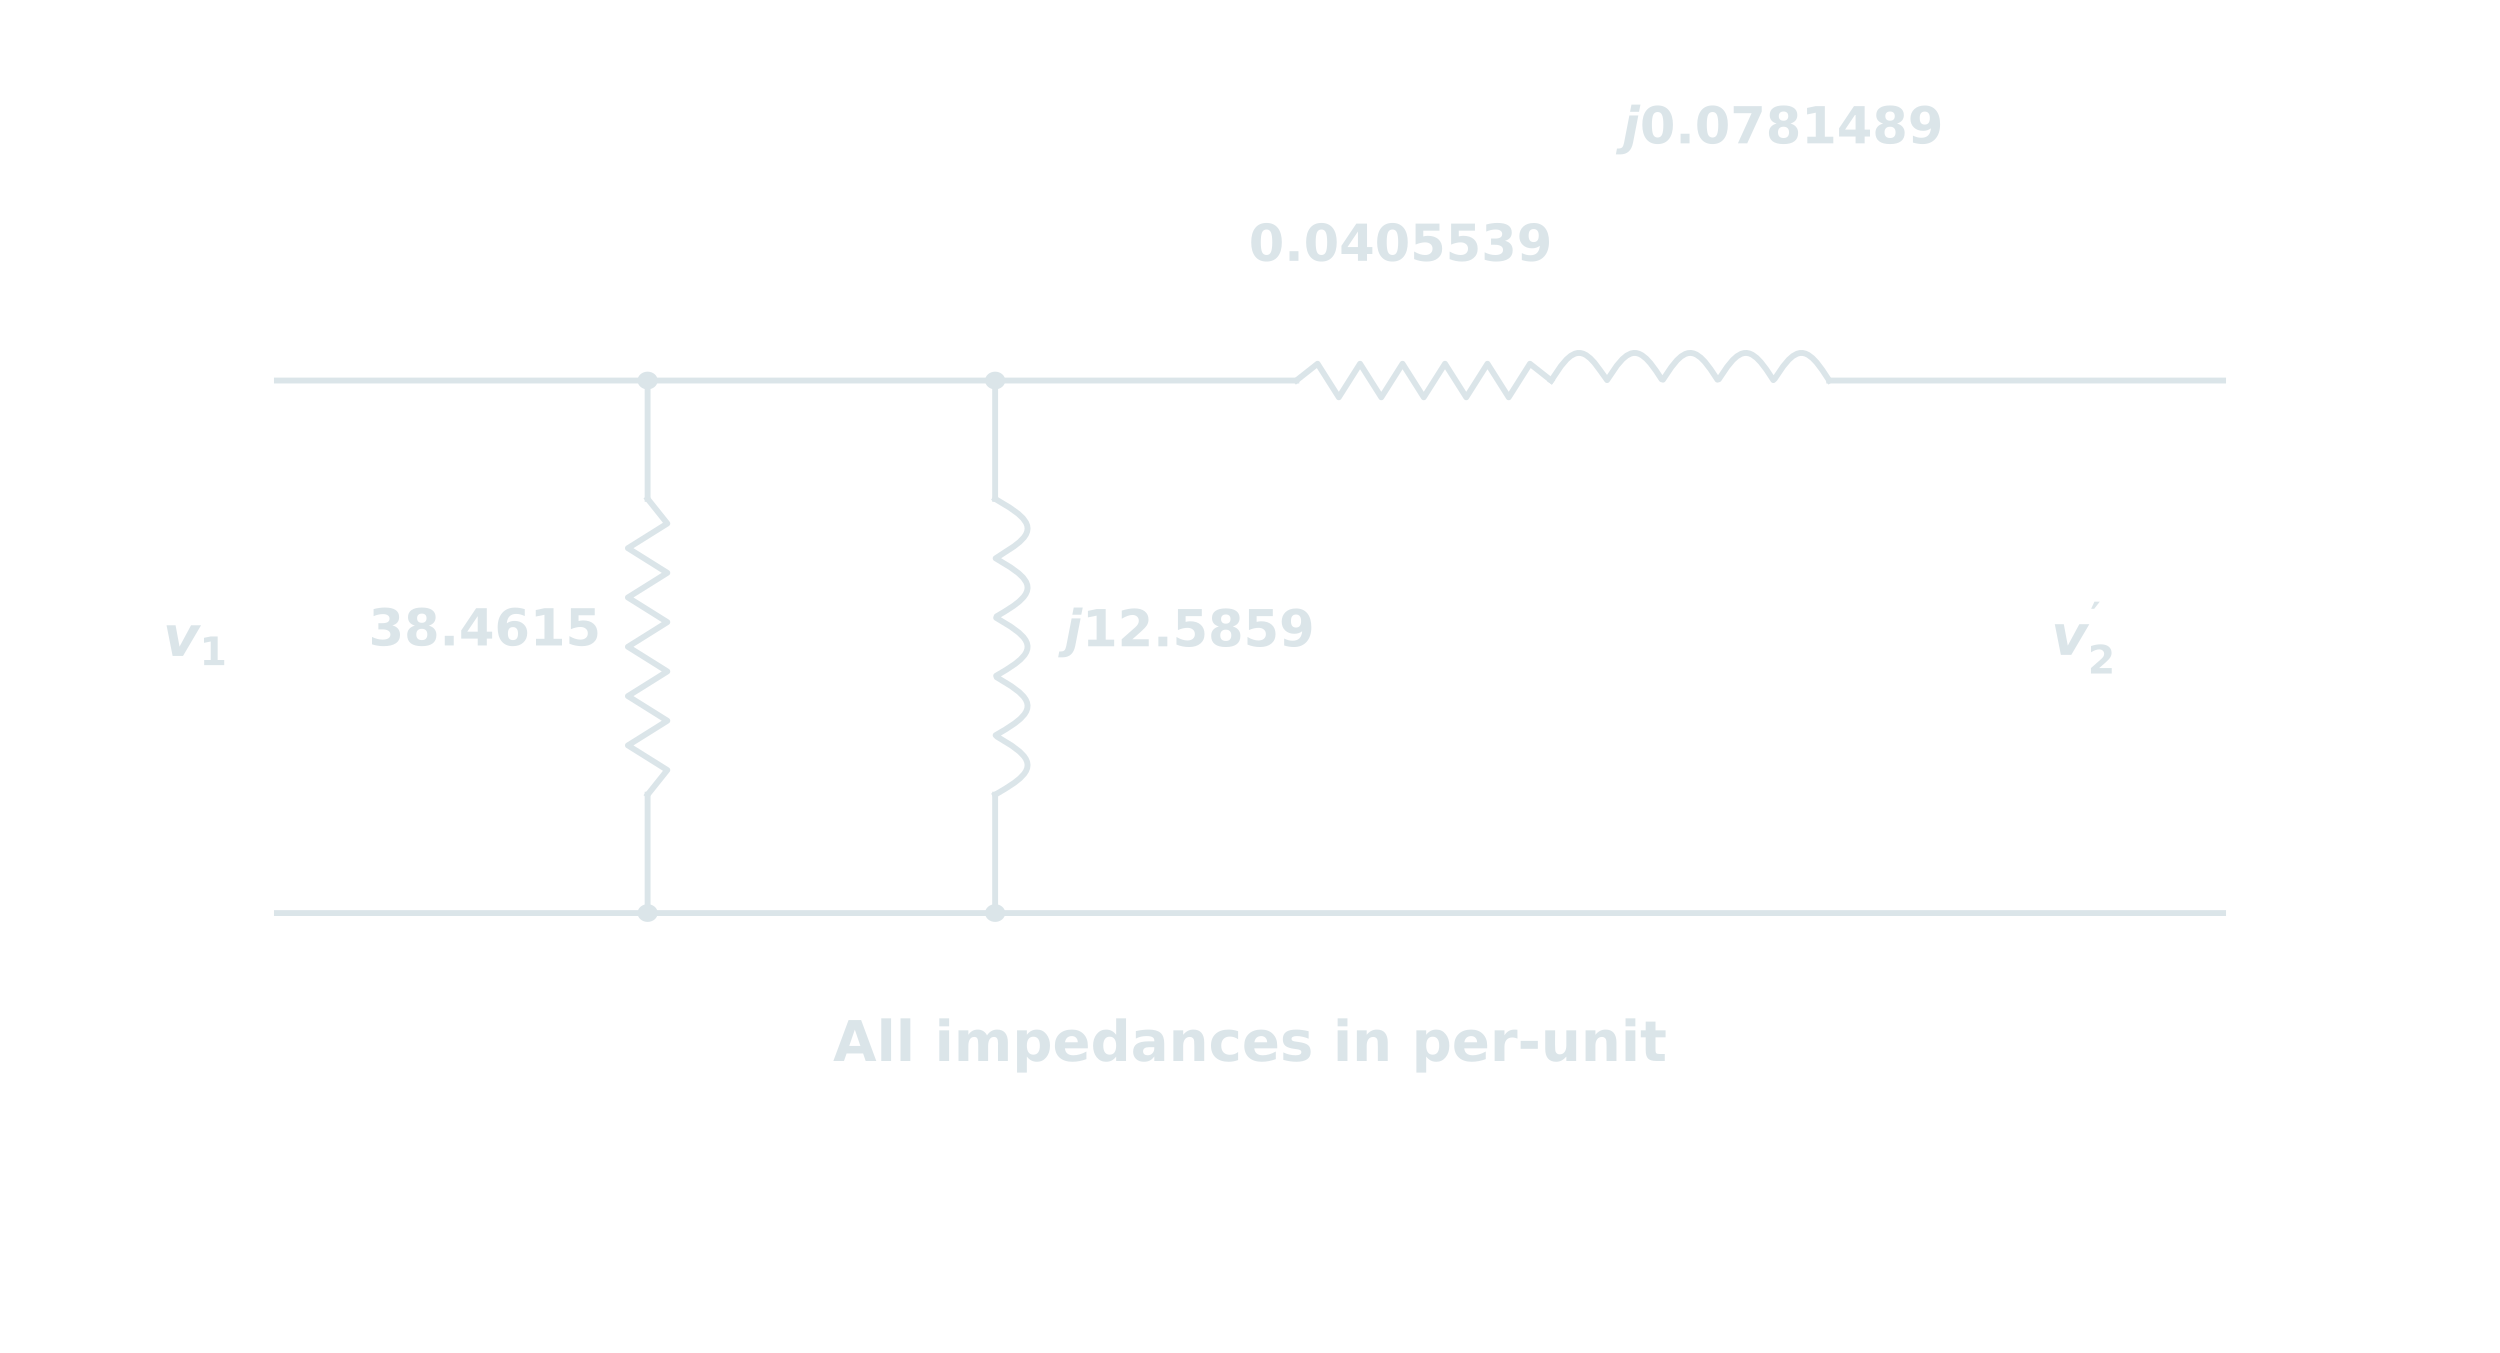
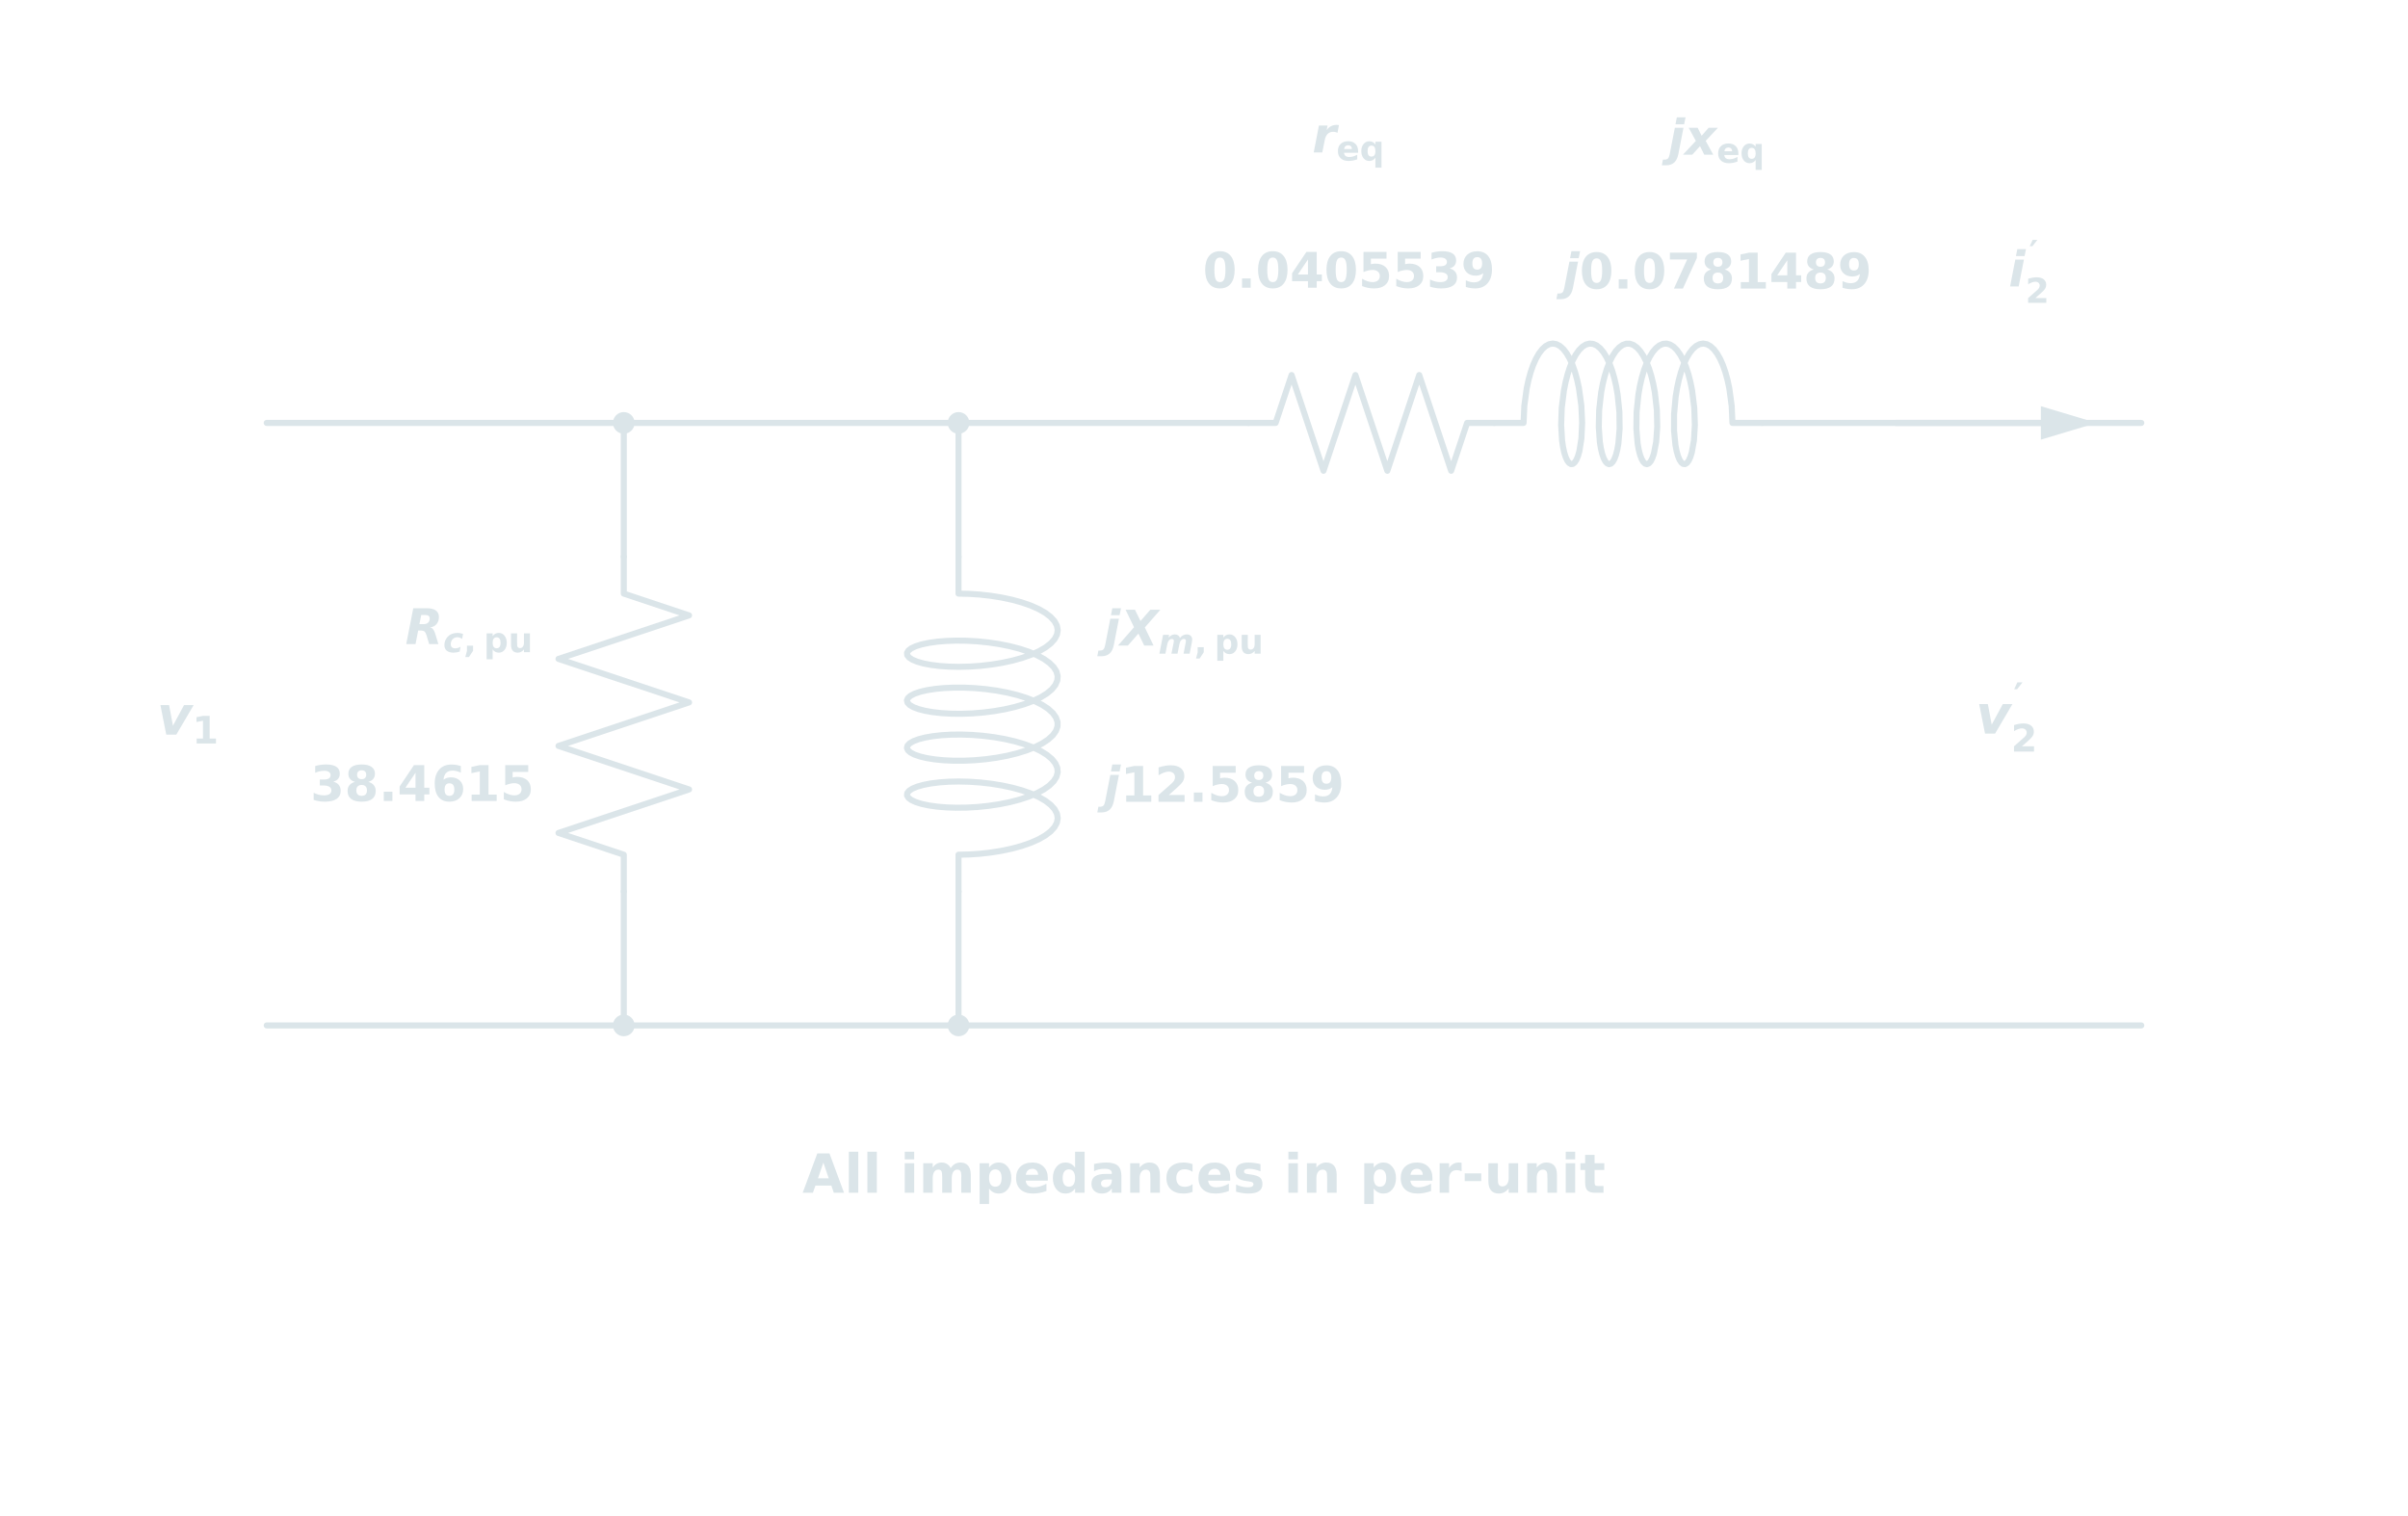
- <svg xmlns="http://www.w3.org/2000/svg" width="636.84pt" height="344.592pt" viewBox="0 0 636.84 344.592" version="1.1">
+ <svg xmlns="http://www.w3.org/2000/svg" width="636.84pt" height="400.763pt" viewBox="0 0 636.84 400.763" version="1.1">
  <defs>
    <style type="text/css">*{stroke-linejoin: round; stroke-linecap: butt}</style>
  </defs>
  <g id="figure_1">
    <g id="patch_1">
-       <path d="M 0 344.592  L 636.84 344.592  L 636.84 0  L 0 0  L 0 344.592  z " style="fill: none" />
+       <path d="M 0 400.763 L 636.84 400.763 L 636.84 0 L 0 0 L 0 400.763 z " style="fill: none" />
    </g>
    <g id="axes_1">
-       <g id="patch_2">
-         <path d="M 164.97 98.691  C 165.518 98.691 166.043 98.505 166.431 98.176  C 166.818 97.846 167.036 97.399 167.036 96.932  C 167.036 96.466 166.818 96.019 166.431 95.689  C 166.043 95.359 165.518 95.174 164.97 95.174  C 164.422 95.174 163.897 95.359 163.509 95.689  C 163.122 96.019 162.904 96.466 162.904 96.932  C 162.904 97.399 163.122 97.846 163.509 98.176  C 163.897 98.505 164.422 98.691 164.97 98.691  z " clip-path="url(#p516d4b26c7)" style="fill: #dbe5e9; stroke: #dbe5e9; stroke-linejoin: miter" />
+       <g id="schemdraw-a0-0">
+         <path d="M 70.539 111.853 L 200.382 111.853 L 330.224 111.853 " clip-path="url(#p94d9765fbd)" style="fill: none; stroke: #dbe5e9; stroke-width: 1.6; stroke-linecap: round" />
      </g>
-       <g id="patch_3">
-         <path d="M 164.97 234.345  C 165.518 234.345 166.043 234.16 166.431 233.83  C 166.818 233.501 167.036 233.053 167.036 232.587  C 167.036 232.121 166.818 231.673 166.431 231.344  C 166.043 231.014 165.518 230.829 164.97 230.829  C 164.422 230.829 163.897 231.014 163.509 231.344  C 163.122 231.673 162.904 232.121 162.904 232.587  C 162.904 233.053 163.122 233.501 163.509 233.83  C 163.897 234.16 164.422 234.345 164.97 234.345  z " clip-path="url(#p516d4b26c7)" style="fill: #dbe5e9; stroke: #dbe5e9; stroke-linejoin: miter" />
+       <g id="schemdraw-a0-1">
+         <path d="M 330.224 111.853 L 337.365 111.853 L 341.585 99.193 L 350.025 124.512 L 358.465 99.193 L 366.904 124.512 L 375.344 99.193 L 383.784 124.512 L 388.004 111.853 L 395.145 111.853 " clip-path="url(#p94d9765fbd)" style="fill: none; stroke: #dbe5e9; stroke-width: 1.6; stroke-linecap: round" />
      </g>
-       <g id="patch_4">
-         <path d="M 253.499 98.691  C 254.047 98.691 254.572 98.505 254.959 98.176  C 255.347 97.846 255.565 97.399 255.565 96.932  C 255.565 96.466 255.347 96.019 254.959 95.689  C 254.572 95.359 254.047 95.174 253.499 95.174  C 252.951 95.174 252.426 95.359 252.038 95.689  C 251.651 96.019 251.433 96.466 251.433 96.932  C 251.433 97.399 251.651 97.846 252.038 98.176  C 252.426 98.505 252.951 98.691 253.499 98.691  z " clip-path="url(#p516d4b26c7)" style="fill: #dbe5e9; stroke: #dbe5e9; stroke-linejoin: miter" />
+       <g id="schemdraw-a0-2">
+         <path d="M 395.145 111.853 L 402.936 111.853 L 403.141 107.304 L 403.767 102.715 L 404.234 100.525 L 404.798 98.469 L 405.453 96.588 L 406.188 94.923 L 406.994 93.509 L 407.858 92.375 L 408.766 91.545 L 409.706 91.038 L 410.661 90.862 L 411.616 91.024 L 412.556 91.518 L 413.466 92.334 L 414.332 93.456 L 415.141 94.859 L 415.879 96.514 L 416.537 98.386 L 417.105 100.436 L 417.577 102.621 L 418.211 107.207 L 418.426 111.761 L 418.241 115.899 L 417.71 119.276 L 417.341 120.587 L 416.918 121.608 L 416.455 122.316 L 415.968 122.699 L 415.471 122.746 L 414.979 122.457 L 414.508 121.839 L 414.073 120.904 L 413.687 119.673 L 413.363 118.17 L 413.114 116.428 L 412.876 112.376 L 413.033 107.859 L 413.608 103.254 L 414.051 101.039 L 414.593 98.947 L 415.226 97.021 L 415.943 95.3 L 416.733 93.823 L 417.584 92.62 L 418.483 91.715 L 419.417 91.129 L 420.369 90.874 L 421.326 90.954 L 422.271 91.369 L 423.19 92.11 L 424.068 93.16 L 424.891 94.498 L 425.647 96.096 L 426.325 97.92 L 426.916 99.931 L 427.411 102.088 L 427.805 104.344 L 428.28 108.963 L 428.338 113.403 L 428.014 117.29 L 427.727 118.922 L 427.373 120.298 L 426.961 121.391 L 426.507 122.176 L 426.024 122.637 L 425.528 122.765 L 425.034 122.557 L 424.556 122.017 L 424.111 121.156 L 423.712 119.993 L 423.372 118.553 L 423.104 116.865 L 422.823 112.893 L 422.93 108.412 L 423.455 103.797 L 423.874 101.56 L 424.392 99.435 L 425.005 97.465 L 425.702 95.692 L 426.476 94.153 L 427.313 92.881 L 428.202 91.903 L 429.129 91.24 L 430.078 90.904 L 431.035 90.904 L 431.984 91.24 L 432.911 91.903 L 433.8 92.881 L 434.637 94.153 L 435.411 95.692 L 436.109 97.465 L 436.721 99.435 L 437.239 101.56 L 437.658 103.797 L 438.183 108.412 L 438.29 112.893 L 438.009 116.865 L 437.401 119.993 L 437.002 121.156 L 436.557 122.017 L 436.08 122.557 L 435.585 122.765 L 435.089 122.637 L 434.606 122.176 L 434.152 121.391 L 433.741 120.298 L 433.386 118.922 L 433.099 117.29 L 432.775 113.403 L 432.833 108.963 L 433.308 104.344 L 433.702 102.088 L 434.197 99.931 L 434.788 97.92 L 435.466 96.096 L 436.222 94.498 L 437.045 93.16 L 437.923 92.11 L 438.842 91.369 L 439.787 90.954 L 440.744 90.874 L 441.696 91.129 L 442.63 91.715 L 443.529 92.62 L 444.38 93.823 L 445.17 95.3 L 445.887 97.021 L 446.52 98.947 L 447.062 101.039 L 447.505 103.254 L 448.08 107.859 L 448.237 112.376 L 447.999 116.428 L 447.426 119.673 L 447.04 120.904 L 446.605 121.839 L 446.134 122.457 L 445.642 122.746 L 445.145 122.699 L 444.658 122.316 L 444.195 121.608 L 443.772 120.587 L 443.403 119.276 L 443.099 117.702 L 442.733 113.905 L 442.743 109.512 L 443.167 104.894 L 443.536 102.621 L 444.008 100.436 L 444.576 98.386 L 445.234 96.514 L 445.972 94.859 L 446.781 93.456 L 447.647 92.334 L 448.557 91.518 L 449.497 91.024 L 450.453 90.862 L 451.407 91.038 L 452.347 91.545 L 453.256 92.375 L 454.119 93.509 L 454.925 94.923 L 455.66 96.588 L 456.315 98.469 L 456.879 100.525 L 457.346 102.715 L 457.972 107.304 L 458.178 111.853 L 465.968 111.853 L 465.968 111.853 " clip-path="url(#p94d9765fbd)" style="fill: none; stroke: #dbe5e9; stroke-width: 1.6; stroke-linecap: round" />
      </g>
-       <g id="patch_5">
-         <path d="M 253.499 234.345  C 254.047 234.345 254.572 234.16 254.959 233.83  C 255.347 233.501 255.565 233.053 255.565 232.587  C 255.565 232.121 255.347 231.673 254.959 231.344  C 254.572 231.014 254.047 230.829 253.499 230.829  C 252.951 230.829 252.426 231.014 252.038 231.344  C 251.651 231.673 251.433 232.121 251.433 232.587  C 251.433 233.053 251.651 233.501 252.038 233.83  C 252.426 234.16 252.951 234.345 253.499 234.345  z " clip-path="url(#p516d4b26c7)" style="fill: #dbe5e9; stroke: #dbe5e9; stroke-linejoin: miter" />
+       <g id="schemdraw-a0-3">
+         <path d="M 465.968 111.853 L 516.134 111.853 L 566.301 111.853 " clip-path="url(#p94d9765fbd)" style="fill: none; stroke: #dbe5e9; stroke-width: 1.6; stroke-linecap: round" />
      </g>
-       <g id="line2d_1">
-         <path d="M 70.539 96.932  L 330.224 96.932  " clip-path="url(#p516d4b26c7)" style="fill: none; stroke: #dbe5e9; stroke-width: 1.5; stroke-linecap: square" />
+       <g id="schemdraw-a0-4">
+         <path d="M 70.539 271.205 L 318.42 271.205 L 566.301 271.205 " clip-path="url(#p94d9765fbd)" style="fill: none; stroke: #dbe5e9; stroke-width: 1.6; stroke-linecap: round" />
      </g>
-       <g id="line2d_2">
-         <path d="M 330.224 96.932  L 335.634 92.662  L 341.044 101.203  L 346.454 92.662  L 351.864 101.203  L 357.274 92.662  L 362.684 101.203  L 368.095 92.662  L 373.505 101.203  L 378.915 92.662  L 384.325 101.203  L 389.735 92.662  L 395.145 96.932  " clip-path="url(#p516d4b26c7)" style="fill: none; stroke: #dbe5e9; stroke-width: 1.5; stroke-linecap: square" />
+       <g id="schemdraw-a0-5">
+         <path d="M 164.97 111.853 L 164.97 129.558 L 164.97 147.264 " clip-path="url(#p94d9765fbd)" style="fill: none; stroke: #dbe5e9; stroke-width: 1.6; stroke-linecap: round" />
      </g>
-       <g id="line2d_3">
-         <path d="M 395.145 96.932  L 397.636 93.24  L 399.06 91.564  L 400.128 90.647  L 401.195 90.082  L 401.907 89.916  L 402.619 89.925  L 403.331 90.108  L 404.042 90.461  L 405.11 91.288  L 406.178 92.43  L 407.601 94.33  L 409.381 96.821  L 411.872 93.146  L 413.296 91.493  L 414.363 90.598  L 415.431 90.057  L 416.143 89.909  L 416.855 89.935  L 417.566 90.136  L 418.278 90.505  L 419.346 91.355  L 420.414 92.516  L 421.837 94.434  L 423.261 96.599  L 423.617 96.71  L 425.752 93.528  L 427.176 91.785  L 428.243 90.804  L 429.311 90.165  L 430.023 89.948  L 430.734 89.904  L 431.446 90.035  L 432.158 90.337  L 433.226 91.095  L 434.293 92.179  L 435.717 94.024  L 437.496 96.71  L 437.852 96.599  L 439.988 93.431  L 441.411 91.71  L 442.479 90.75  L 443.547 90.136  L 444.258 89.935  L 444.97 89.909  L 445.682 90.057  L 446.394 90.377  L 447.462 91.158  L 448.529 92.261  L 449.953 94.125  L 451.732 96.821  L 452.088 96.488  L 454.224 93.335  L 455.647 91.636  L 456.715 90.698  L 457.782 90.108  L 458.494 89.925  L 459.206 89.916  L 459.918 90.082  L 460.63 90.418  L 461.697 91.222  L 462.765 92.345  L 464.189 94.228  L 465.968 96.932  L 465.968 96.932  " clip-path="url(#p516d4b26c7)" style="fill: none; stroke: #dbe5e9; stroke-width: 1.5; stroke-linecap: square" />
+       <g id="schemdraw-a0-6">
+         <path d="M 164.97 147.264 L 164.97 157.002 L 182.233 162.757 L 147.707 174.266 L 182.233 185.774 L 147.707 197.283 L 182.233 208.792 L 147.707 220.301 L 164.97 226.055 L 164.97 235.793 " clip-path="url(#p94d9765fbd)" style="fill: none; stroke: #dbe5e9; stroke-width: 1.6; stroke-linecap: round" />
      </g>
-       <g id="line2d_4">
-         <path d="M 465.968 96.932  L 566.301 96.932  " clip-path="url(#p516d4b26c7)" style="fill: none; stroke: #dbe5e9; stroke-width: 1.5; stroke-linecap: square" />
+       <g id="schemdraw-a0-7">
+         <path d="M 164.97 235.793 L 164.97 253.499 L 164.97 271.205 " clip-path="url(#p94d9765fbd)" style="fill: none; stroke: #dbe5e9; stroke-width: 1.6; stroke-linecap: round" />
      </g>
-       <g id="line2d_5">
-         <path d="M 70.539 232.587  L 566.301 232.587  " clip-path="url(#p516d4b26c7)" style="fill: none; stroke: #dbe5e9; stroke-width: 1.5; stroke-linecap: square" />
+       <g id="schemdraw-a0-8">
+         <path d="M 253.499 111.853 L 253.499 129.558 L 253.499 147.264 " clip-path="url(#p94d9765fbd)" style="fill: none; stroke: #dbe5e9; stroke-width: 1.6; stroke-linecap: round" />
      </g>
-       <g id="line2d_6">
-         <path d="M 164.97 96.932  L 164.97 127.078  " clip-path="url(#p516d4b26c7)" style="fill: none; stroke: #dbe5e9; stroke-width: 1.5; stroke-linecap: square" />
+       <g id="schemdraw-a0-9">
+         <path d="M 253.499 147.264 L 253.499 157.002 L 256.305 157.066 L 259.185 157.26 L 262.077 157.585 L 264.921 158.042 L 267.658 158.626 L 270.229 159.331 L 272.579 160.149 L 274.661 161.068 L 276.429 162.075 L 277.846 163.155 L 278.883 164.291 L 279.518 165.465 L 279.737 166.659 L 279.535 167.853 L 278.918 169.028 L 277.897 170.166 L 276.495 171.249 L 274.741 172.259 L 272.672 173.182 L 270.332 174.004 L 267.769 174.715 L 265.039 175.304 L 262.197 175.766 L 259.306 176.097 L 256.424 176.296 L 253.614 176.365 L 250.934 176.308 L 248.441 176.134 L 246.187 175.85 L 244.22 175.471 L 242.581 175.009 L 241.305 174.48 L 240.419 173.902 L 239.941 173.293 L 239.882 172.671 L 240.243 172.057 L 241.016 171.468 L 242.184 170.924 L 243.724 170.441 L 245.602 170.037 L 247.78 169.725 L 250.211 169.519 L 252.844 169.428 L 255.624 169.462 L 258.491 169.624 L 261.386 169.918 L 264.248 170.343 L 267.015 170.897 L 269.631 171.574 L 272.039 172.366 L 274.189 173.262 L 276.036 174.249 L 277.54 175.313 L 278.671 176.437 L 279.403 177.604 L 279.722 178.794 L 279.622 179.99 L 279.103 181.172 L 278.177 182.32 L 276.864 183.418 L 275.192 184.447 L 273.194 185.392 L 270.915 186.24 L 268.4 186.978 L 265.705 187.597 L 262.885 188.09 L 260 188.452 L 257.11 188.683 L 254.278 188.782 L 251.561 188.755 L 249.018 188.608 L 246.702 188.35 L 244.663 187.992 L 242.942 187.549 L 241.576 187.034 L 240.595 186.467 L 240.018 185.863 L 239.858 185.243 L 240.119 184.625 L 240.794 184.028 L 241.869 183.472 L 243.323 182.973 L 245.124 182.548 L 247.234 182.213 L 249.608 181.981 L 252.198 181.862 L 254.948 181.865 L 257.8 181.995 L 260.694 182.258 L 263.569 182.652 L 266.364 183.175 L 269.021 183.823 L 271.484 184.589 L 273.7 185.461 L 275.623 186.427 L 277.213 187.474 L 278.435 188.586 L 279.265 189.744 L 279.684 190.931 L 279.684 192.127 L 279.265 193.313 L 278.435 194.472 L 277.213 195.583 L 275.623 196.63 L 273.7 197.597 L 271.484 198.469 L 269.021 199.234 L 266.364 199.882 L 263.569 200.406 L 260.694 200.8 L 257.8 201.062 L 254.948 201.193 L 252.198 201.196 L 249.608 201.077 L 247.234 200.844 L 245.124 200.509 L 243.323 200.084 L 241.869 199.586 L 240.794 199.029 L 240.119 198.432 L 239.858 197.814 L 240.018 197.194 L 240.595 196.591 L 241.576 196.023 L 242.942 195.509 L 244.663 195.065 L 246.702 194.707 L 249.018 194.449 L 251.561 194.302 L 254.278 194.275 L 257.11 194.375 L 260 194.605 L 262.885 194.968 L 265.705 195.461 L 268.4 196.08 L 270.915 196.818 L 273.194 197.665 L 275.192 198.61 L 276.864 199.64 L 278.177 200.737 L 279.103 201.886 L 279.622 203.067 L 279.722 204.263 L 279.403 205.454 L 278.671 206.62 L 277.54 207.744 L 276.036 208.808 L 274.189 209.796 L 272.039 210.692 L 269.631 211.483 L 267.015 212.16 L 264.248 212.714 L 261.386 213.14 L 258.491 213.434 L 255.624 213.596 L 252.844 213.629 L 250.211 213.538 L 247.78 213.332 L 245.602 213.02 L 243.724 212.616 L 242.184 212.134 L 241.016 211.589 L 240.243 211 L 239.882 210.386 L 239.941 209.764 L 240.419 209.155 L 241.305 208.577 L 242.581 208.049 L 244.22 207.586 L 246.187 207.207 L 248.441 206.924 L 250.934 206.749 L 253.614 206.692 L 256.424 206.761 L 259.306 206.96 L 262.197 207.291 L 265.039 207.753 L 267.769 208.343 L 270.332 209.053 L 272.672 209.875 L 274.741 210.798 L 276.495 211.809 L 277.897 212.891 L 278.918 214.029 L 279.535 215.205 L 279.737 216.399 L 279.518 217.592 L 278.883 218.766 L 277.846 219.902 L 276.429 220.982 L 274.661 221.989 L 272.579 222.908 L 270.229 223.726 L 267.658 224.432 L 264.921 225.016 L 262.077 225.472 L 259.185 225.798 L 256.305 225.991 L 253.499 226.055 L 253.499 235.793 L 253.499 235.793 " clip-path="url(#p94d9765fbd)" style="fill: none; stroke: #dbe5e9; stroke-width: 1.6; stroke-linecap: round" />
      </g>
-       <g id="line2d_7">
-         <path d="M 164.97 127.078  L 169.987 133.358  L 159.953 139.638  L 169.987 145.919  L 159.953 152.199  L 169.987 158.479  L 159.953 164.76  L 169.987 171.04  L 159.953 177.32  L 169.987 183.601  L 159.953 189.881  L 169.987 196.161  L 164.97 202.441  " clip-path="url(#p516d4b26c7)" style="fill: none; stroke: #dbe5e9; stroke-width: 1.5; stroke-linecap: square" />
+       <g id="schemdraw-a0-10">
+         <path d="M 253.499 235.793 L 253.499 253.499 L 253.499 271.205 " clip-path="url(#p94d9765fbd)" style="fill: none; stroke: #dbe5e9; stroke-width: 1.6; stroke-linecap: round" />
      </g>
-       <g id="line2d_8">
-         <path d="M 164.97 202.441  L 164.97 232.587  " clip-path="url(#p516d4b26c7)" style="fill: none; stroke: #dbe5e9; stroke-width: 1.5; stroke-linecap: square" />
+       <g id="schemdraw-a0-11">
+         <path d="M 501.38 111.853 L 527.938 111.853 L 539.742 111.853 " clip-path="url(#p94d9765fbd)" style="fill: none; stroke: #dbe5e9; stroke-width: 1.6; stroke-linecap: round" />
      </g>
-       <g id="line2d_9">
-         <path d="M 253.499 96.932  L 253.499 127.078  " clip-path="url(#p516d4b26c7)" style="fill: none; stroke: #dbe5e9; stroke-width: 1.5; stroke-linecap: square" />
+       <g id="schemdraw-a0-16">
+         <path d="M 539.742 107.426 L 554.497 111.853 L 539.742 116.279 z " clip-path="url(#p94d9765fbd)" style="fill: #dbe5e9" />
      </g>
-       <g id="line2d_10">
-         <path d="M 253.499 127.078  L 257.267 129.35  L 259.364 130.865  L 260.566 132.001  L 261.373 133.137  L 261.669 133.895  L 261.761 134.652  L 261.648 135.409  L 261.333 136.167  L 260.822 136.924  L 259.72 138.06  L 258.271 139.197  L 255.94 140.711  L 253.629 142.226  L 257.383 144.499  L 259.456 146.013  L 260.633 147.15  L 261.412 148.286  L 261.687 149.043  L 261.759 149.8  L 261.626 150.558  L 261.29 151.315  L 260.761 152.073  L 259.633 153.209  L 258.164 154.345  L 255.815 155.86  L 253.89 156.996  L 253.76 157.375  L 257.498 159.647  L 259.545 161.162  L 260.698 162.298  L 261.246 163.055  L 261.601 163.813  L 261.755 164.57  L 261.704 165.328  L 261.448 166.085  L 260.995 166.843  L 259.97 167.979  L 258.585 169.115  L 256.311 170.63  L 253.76 172.145  L 253.89 172.523  L 257.611 174.796  L 259.633 176.31  L 260.761 177.446  L 261.29 178.204  L 261.626 178.961  L 261.759 179.719  L 261.687 180.476  L 261.412 181.234  L 260.939 181.991  L 259.889 183.127  L 258.481 184.263  L 256.188 185.778  L 253.629 187.293  L 254.02 187.672  L 257.724 189.944  L 259.72 191.459  L 260.822 192.595  L 261.333 193.352  L 261.648 194.11  L 261.761 194.867  L 261.669 195.625  L 261.373 196.382  L 260.882 197.14  L 259.805 198.276  L 258.377 199.412  L 256.065 200.927  L 253.499 202.441  L 253.499 202.441  " clip-path="url(#p516d4b26c7)" style="fill: none; stroke: #dbe5e9; stroke-width: 1.5; stroke-linecap: square" />
+       <g id="schemdraw-a0-12">
+         <path d="M 164.97 113.918 C 165.518 113.918 166.043 113.701 166.431 113.313 C 166.818 112.926 167.036 112.401 167.036 111.853 C 167.036 111.305 166.818 110.779 166.431 110.392 C 166.043 110.005 165.518 109.787 164.97 109.787 C 164.422 109.787 163.897 110.005 163.509 110.392 C 163.122 110.779 162.904 111.305 162.904 111.853 C 162.904 112.401 163.122 112.926 163.509 113.313 C 163.897 113.701 164.422 113.918 164.97 113.918 z " clip-path="url(#p94d9765fbd)" style="fill: #dbe5e9; stroke: #dbe5e9; stroke-width: 1.6; stroke-linejoin: miter" />
      </g>
-       <g id="line2d_11">
-         <path d="M 253.499 202.441  L 253.499 232.587  " clip-path="url(#p516d4b26c7)" style="fill: none; stroke: #dbe5e9; stroke-width: 1.5; stroke-linecap: square" />
+       <g id="schemdraw-a0-13">
+         <path d="M 164.97 273.27 C 165.518 273.27 166.043 273.053 166.431 272.665 C 166.818 272.278 167.036 271.752 167.036 271.205 C 167.036 270.657 166.818 270.131 166.431 269.744 C 166.043 269.357 165.518 269.139 164.97 269.139 C 164.422 269.139 163.897 269.357 163.509 269.744 C 163.122 270.131 162.904 270.657 162.904 271.205 C 162.904 271.752 163.122 272.278 163.509 272.665 C 163.897 273.053 164.422 273.27 164.97 273.27 z " clip-path="url(#p94d9765fbd)" style="fill: #dbe5e9; stroke: #dbe5e9; stroke-width: 1.6; stroke-linejoin: miter" />
+       </g>
+       <g id="schemdraw-a0-14">
+         <path d="M 253.499 113.918 C 254.047 113.918 254.572 113.701 254.959 113.313 C 255.347 112.926 255.565 112.401 255.565 111.853 C 255.565 111.305 255.347 110.779 254.959 110.392 C 254.572 110.005 254.047 109.787 253.499 109.787 C 252.951 109.787 252.426 110.005 252.038 110.392 C 251.651 110.779 251.433 111.305 251.433 111.853 C 251.433 112.401 251.651 112.926 252.038 113.313 C 252.426 113.701 252.951 113.918 253.499 113.918 z " clip-path="url(#p94d9765fbd)" style="fill: #dbe5e9; stroke: #dbe5e9; stroke-width: 1.6; stroke-linejoin: miter" />
+       </g>
+       <g id="schemdraw-a0-15">
+         <path d="M 253.499 273.27 C 254.047 273.27 254.572 273.053 254.959 272.665 C 255.347 272.278 255.565 271.752 255.565 271.205 C 255.565 270.657 255.347 270.131 254.959 269.744 C 254.572 269.357 254.047 269.139 253.499 269.139 C 252.951 269.139 252.426 269.357 252.038 269.744 C 251.651 270.131 251.433 270.657 251.433 271.205 C 251.433 271.752 251.651 272.278 252.038 272.665 C 252.426 273.053 252.951 273.27 253.499 273.27 z " clip-path="url(#p94d9765fbd)" style="fill: #dbe5e9; stroke: #dbe5e9; stroke-width: 1.6; stroke-linejoin: miter" />
      </g>
      <g id="text_1">
-         <g style="fill: #dbe5e9" transform="translate(41.517 167.2717)">
+         <g style="fill: #dbe5e9" transform="translate(41.517 194.4796)">
          <text>
            <tspan x="0" y="-0.188" style="font-style: oblique; font-weight: 700; font-size: 14.3px; font-family: 'DejaVu Sans'; fill: #dbe5e9">v</tspan>
            <tspan x="9.32" y="2.156" style="font-weight: 700; font-size: 10.01px; font-family: 'DejaVu Sans'; fill: #dbe5e9">1</tspan>
          </text>
        </g>
      </g>
      <g id="text_2">
-         <g style="fill: #dbe5e9" transform="translate(522.5237 167.2717)">
+         <g style="fill: #dbe5e9" transform="translate(522.5237 194.4796)">
          <text>
            <tspan x="0" y="-0.455" style="font-style: oblique; font-weight: 700; font-size: 14.3px; font-family: 'DejaVu Sans'; fill: #dbe5e9">v</tspan>
            <tspan x="9.32" y="4.297" style="font-weight: 700; font-size: 10.01px; font-family: 'DejaVu Sans'; fill: #dbe5e9">2</tspan>
            <tspan x="9.958" y="-6.705" style="font-weight: 700; font-size: 10.01px; font-family: 'DejaVu Sans'; fill: #dbe5e9">′</tspan>
          </text>
        </g>
      </g>
      <g id="text_3">
-         <g style="fill: #dbe5e9" transform="translate(93.88615 164.7596)">
+         <g style="fill: #dbe5e9" transform="translate(107.1723 170.8719)">
+           <text>
+             <tspan x="0" y="-0.516" style="font-style: oblique; font-weight: 700; font-size: 13px; font-family: 'DejaVu Sans'; fill: #dbe5e9">R</tspan>
+             <tspan x="10.01" y="1.617" style="font-style: oblique; font-weight: 700; font-size: 9.1px; font-family: 'DejaVu Sans'; fill: #dbe5e9">c</tspan>
+             <tspan x="15.404" y="1.617" style="font-weight: 700; font-size: 9.1px; font-family: 'DejaVu Sans'; fill: #dbe5e9">,</tspan>
+             <tspan x="20.758" y="1.617" style="font-weight: 700; font-size: 9.1px; font-family: 'DejaVu Sans'; fill: #dbe5e9">p</tspan>
+             <tspan x="27.272" y="1.617" style="font-weight: 700; font-size: 9.1px; font-family: 'DejaVu Sans'; fill: #dbe5e9">u</tspan>
+           </text>
+         </g>
+       </g>
+       <g id="text_4">
+         <g style="fill: #dbe5e9" transform="translate(82.08231 212.1854)">
          <text>
            <tspan x="0" y="-0.344" style="font-weight: 700; font-size: 13px; font-family: 'DejaVu Sans'; fill: #dbe5e9">3</tspan>
            <tspan x="9.045" y="-0.344" style="font-weight: 700; font-size: 13px; font-family: 'DejaVu Sans'; fill: #dbe5e9">8</tspan>
            <tspan x="18.091" y="-0.344" style="font-weight: 700; font-size: 13px; font-family: 'DejaVu Sans'; fill: #dbe5e9">.</tspan>
            <tspan x="23.029" y="-0.344" style="font-weight: 700; font-size: 13px; font-family: 'DejaVu Sans'; fill: #dbe5e9">4</tspan>
            <tspan x="32.075" y="-0.344" style="font-weight: 700; font-size: 13px; font-family: 'DejaVu Sans'; fill: #dbe5e9">6</tspan>
            <tspan x="41.12" y="-0.344" style="font-weight: 700; font-size: 13px; font-family: 'DejaVu Sans'; fill: #dbe5e9">1</tspan>
            <tspan x="50.166" y="-0.344" style="font-weight: 700; font-size: 13px; font-family: 'DejaVu Sans'; fill: #dbe5e9">5</tspan>
          </text>
        </g>
      </g>
-       <g id="text_4">
-         <g style="fill: #dbe5e9" transform="translate(271.2046 164.7596)">
+       <g id="text_5">
+         <g style="fill: #dbe5e9" transform="translate(291.8613 170.8719)">
+           <text>
+             <tspan x="0" y="-0.125" style="font-style: oblique; font-weight: 700; font-size: 13px; font-family: 'DejaVu Sans'; fill: #dbe5e9">j</tspan>
+             <tspan x="4.456" y="-0.125" style="font-style: oblique; font-weight: 700; font-size: 13px; font-family: 'DejaVu Sans'; fill: #dbe5e9">X</tspan>
+             <tspan x="14.479" y="2.008" style="font-style: oblique; font-weight: 700; font-size: 9.1px; font-family: 'DejaVu Sans'; fill: #dbe5e9">m</tspan>
+             <tspan x="23.961" y="2.008" style="font-weight: 700; font-size: 9.1px; font-family: 'DejaVu Sans'; fill: #dbe5e9">,</tspan>
+             <tspan x="29.314" y="2.008" style="font-weight: 700; font-size: 9.1px; font-family: 'DejaVu Sans'; fill: #dbe5e9">p</tspan>
+             <tspan x="35.828" y="2.008" style="font-weight: 700; font-size: 9.1px; font-family: 'DejaVu Sans'; fill: #dbe5e9">u</tspan>
+           </text>
+         </g>
+       </g>
+       <g id="text_6">
+         <g style="fill: #dbe5e9" transform="translate(291.8613 212.1854)">
          <text>
            <tspan x="0" y="-0.125" style="font-style: oblique; font-weight: 700; font-size: 13px; font-family: 'DejaVu Sans'; fill: #dbe5e9">j</tspan>
            <tspan x="4.456" y="-0.125" style="font-weight: 700; font-size: 13px; font-family: 'DejaVu Sans'; fill: #dbe5e9">1</tspan>
            <tspan x="13.501" y="-0.125" style="font-weight: 700; font-size: 13px; font-family: 'DejaVu Sans'; fill: #dbe5e9">2</tspan>
            <tspan x="22.547" y="-0.125" style="font-weight: 700; font-size: 13px; font-family: 'DejaVu Sans'; fill: #dbe5e9">.</tspan>
            <tspan x="27.485" y="-0.125" style="font-weight: 700; font-size: 13px; font-family: 'DejaVu Sans'; fill: #dbe5e9">5</tspan>
            <tspan x="36.531" y="-0.125" style="font-weight: 700; font-size: 13px; font-family: 'DejaVu Sans'; fill: #dbe5e9">8</tspan>
            <tspan x="45.576" y="-0.125" style="font-weight: 700; font-size: 13px; font-family: 'DejaVu Sans'; fill: #dbe5e9">5</tspan>
            <tspan x="54.622" y="-0.125" style="font-weight: 700; font-size: 13px; font-family: 'DejaVu Sans'; fill: #dbe5e9">9</tspan>
          </text>
        </g>
      </g>
-       <g id="text_5">
-         <g style="fill: #dbe5e9" transform="translate(318.1075 66.78675)">
+       <g id="text_7">
+         <g style="fill: #dbe5e9" transform="translate(347.0325 41.02961)">
+           <text>
+             <tspan x="0" y="-0.719" style="font-style: oblique; font-weight: 700; font-size: 13px; font-family: 'DejaVu Sans'; fill: #dbe5e9">r</tspan>
+             <tspan x="6.411" y="1.414" style="font-weight: 700; font-size: 9.1px; font-family: 'DejaVu Sans'; fill: #dbe5e9">e</tspan>
+             <tspan x="12.583" y="1.414" style="font-weight: 700; font-size: 9.1px; font-family: 'DejaVu Sans'; fill: #dbe5e9">q</tspan>
+           </text>
+         </g>
+       </g>
+       <g id="text_8">
+         <g style="fill: #dbe5e9" transform="translate(318.1075 76.44115)">
          <text>
            <tspan x="0" y="-0.344" style="font-weight: 700; font-size: 13px; font-family: 'DejaVu Sans'; fill: #dbe5e9">0</tspan>
            <tspan x="9.045" y="-0.344" style="font-weight: 700; font-size: 13px; font-family: 'DejaVu Sans'; fill: #dbe5e9">.</tspan>
            <tspan x="13.984" y="-0.344" style="font-weight: 700; font-size: 13px; font-family: 'DejaVu Sans'; fill: #dbe5e9">0</tspan>
            <tspan x="23.029" y="-0.344" style="font-weight: 700; font-size: 13px; font-family: 'DejaVu Sans'; fill: #dbe5e9">4</tspan>
            <tspan x="32.075" y="-0.344" style="font-weight: 700; font-size: 13px; font-family: 'DejaVu Sans'; fill: #dbe5e9">0</tspan>
            <tspan x="41.12" y="-0.344" style="font-weight: 700; font-size: 13px; font-family: 'DejaVu Sans'; fill: #dbe5e9">5</tspan>
            <tspan x="50.166" y="-0.344" style="font-weight: 700; font-size: 13px; font-family: 'DejaVu Sans'; fill: #dbe5e9">5</tspan>
            <tspan x="59.211" y="-0.344" style="font-weight: 700; font-size: 13px; font-family: 'DejaVu Sans'; fill: #dbe5e9">3</tspan>
            <tspan x="68.256" y="-0.344" style="font-weight: 700; font-size: 13px; font-family: 'DejaVu Sans'; fill: #dbe5e9">9</tspan>
          </text>
        </g>
      </g>
-       <g id="text_6">
-         <g style="fill: #dbe5e9" transform="translate(413.2792 36.64125)">
+       <g id="text_9">
+         <g style="fill: #dbe5e9" transform="translate(441.1642 41.02961)">
+           <text>
+             <tspan x="0" y="-0.125" style="font-style: oblique; font-weight: 700; font-size: 13px; font-family: 'DejaVu Sans'; fill: #dbe5e9">j</tspan>
+             <tspan x="4.456" y="-0.125" style="font-style: oblique; font-weight: 700; font-size: 13px; font-family: 'DejaVu Sans'; fill: #dbe5e9">x</tspan>
+             <tspan x="12.841" y="2.008" style="font-weight: 700; font-size: 9.1px; font-family: 'DejaVu Sans'; fill: #dbe5e9">e</tspan>
+             <tspan x="19.013" y="2.008" style="font-weight: 700; font-size: 9.1px; font-family: 'DejaVu Sans'; fill: #dbe5e9">q</tspan>
+           </text>
+         </g>
+       </g>
+       <g id="text_10">
+         <g style="fill: #dbe5e9" transform="translate(413.2792 76.44115)">
          <text>
            <tspan x="0" y="-0.125" style="font-style: oblique; font-weight: 700; font-size: 13px; font-family: 'DejaVu Sans'; fill: #dbe5e9">j</tspan>
            <tspan x="4.456" y="-0.125" style="font-weight: 700; font-size: 13px; font-family: 'DejaVu Sans'; fill: #dbe5e9">0</tspan>
            <tspan x="13.501" y="-0.125" style="font-weight: 700; font-size: 13px; font-family: 'DejaVu Sans'; fill: #dbe5e9">.</tspan>
            <tspan x="18.44" y="-0.125" style="font-weight: 700; font-size: 13px; font-family: 'DejaVu Sans'; fill: #dbe5e9">0</tspan>
            <tspan x="27.485" y="-0.125" style="font-weight: 700; font-size: 13px; font-family: 'DejaVu Sans'; fill: #dbe5e9">7</tspan>
            <tspan x="36.531" y="-0.125" style="font-weight: 700; font-size: 13px; font-family: 'DejaVu Sans'; fill: #dbe5e9">8</tspan>
            <tspan x="45.576" y="-0.125" style="font-weight: 700; font-size: 13px; font-family: 'DejaVu Sans'; fill: #dbe5e9">1</tspan>
            <tspan x="54.622" y="-0.125" style="font-weight: 700; font-size: 13px; font-family: 'DejaVu Sans'; fill: #dbe5e9">4</tspan>
            <tspan x="63.667" y="-0.125" style="font-weight: 700; font-size: 13px; font-family: 'DejaVu Sans'; fill: #dbe5e9">8</tspan>
            <tspan x="72.712" y="-0.125" style="font-weight: 700; font-size: 13px; font-family: 'DejaVu Sans'; fill: #dbe5e9">9</tspan>
          </text>
        </g>
      </g>
-       <g id="text_7">
-         <text style="font-weight: 700; font-size: 14.3px; font-family: 'DejaVu Sans'; text-anchor: middle; fill: #dbe5e9" x="318.42" y="270.269" transform="rotate(-0 318.42 270.2689)">All impedances in per-unit</text>
+       <g id="text_11">
+         <g style="fill: #dbe5e9" transform="translate(531.2012 76.44115)">
+           <text>
+             <tspan x="0" y="-0.673" style="font-style: oblique; font-weight: 700; font-size: 13px; font-family: 'DejaVu Sans'; fill: #dbe5e9">i</tspan>
+             <tspan x="4.456" y="3.648" style="font-weight: 700; font-size: 9.1px; font-family: 'DejaVu Sans'; fill: #dbe5e9">2</tspan>
+             <tspan x="5.424" y="-6.361" style="font-weight: 700; font-size: 9.1px; font-family: 'DejaVu Sans'; fill: #dbe5e9">′</tspan>
+           </text>
+         </g>
+       </g>
+       <g id="text_12">
+         <text style="font-weight: 700; font-size: 14.3px; font-family: 'DejaVu Sans'; text-anchor: middle; fill: #dbe5e9" x="318.42" y="315.469" transform="rotate(-0 318.42 315.469)">All impedances in per-unit</text>
      </g>
    </g>
  </g>
  <defs>
-     <clipPath id="p516d4b26c7">
-       <rect x="11.52" y="11.52" width="613.8" height="321.552" />
+     <clipPath id="p94d9765fbd">
+       <rect x="11.52" y="11.52" width="613.8" height="377.723" />
    </clipPath>
  </defs>
</svg>
